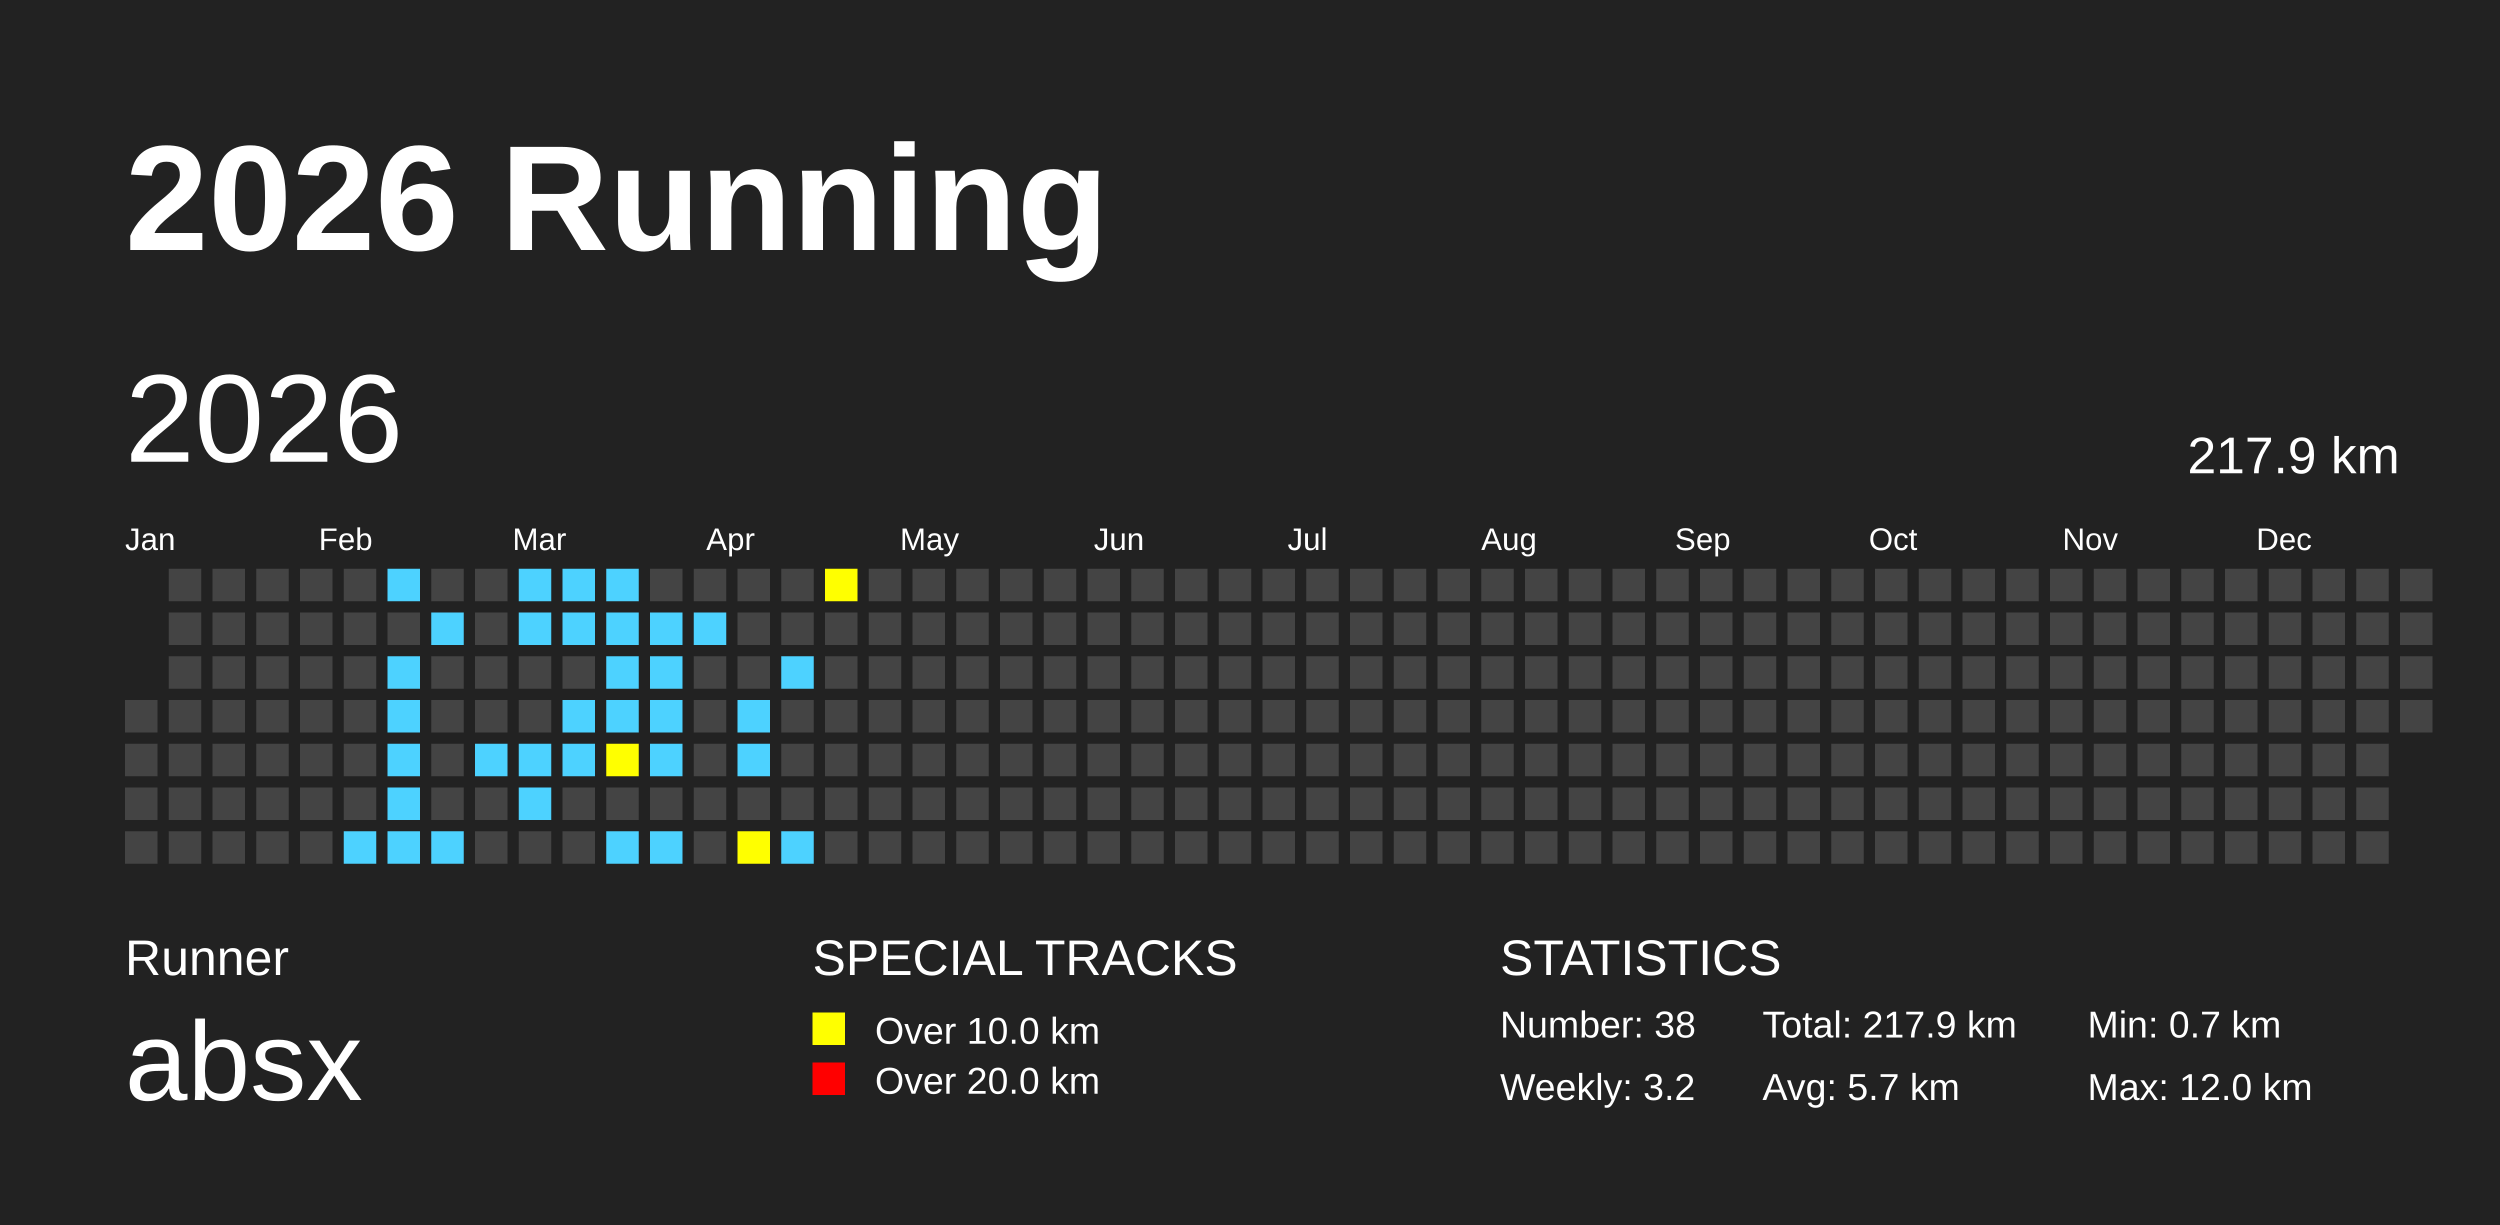
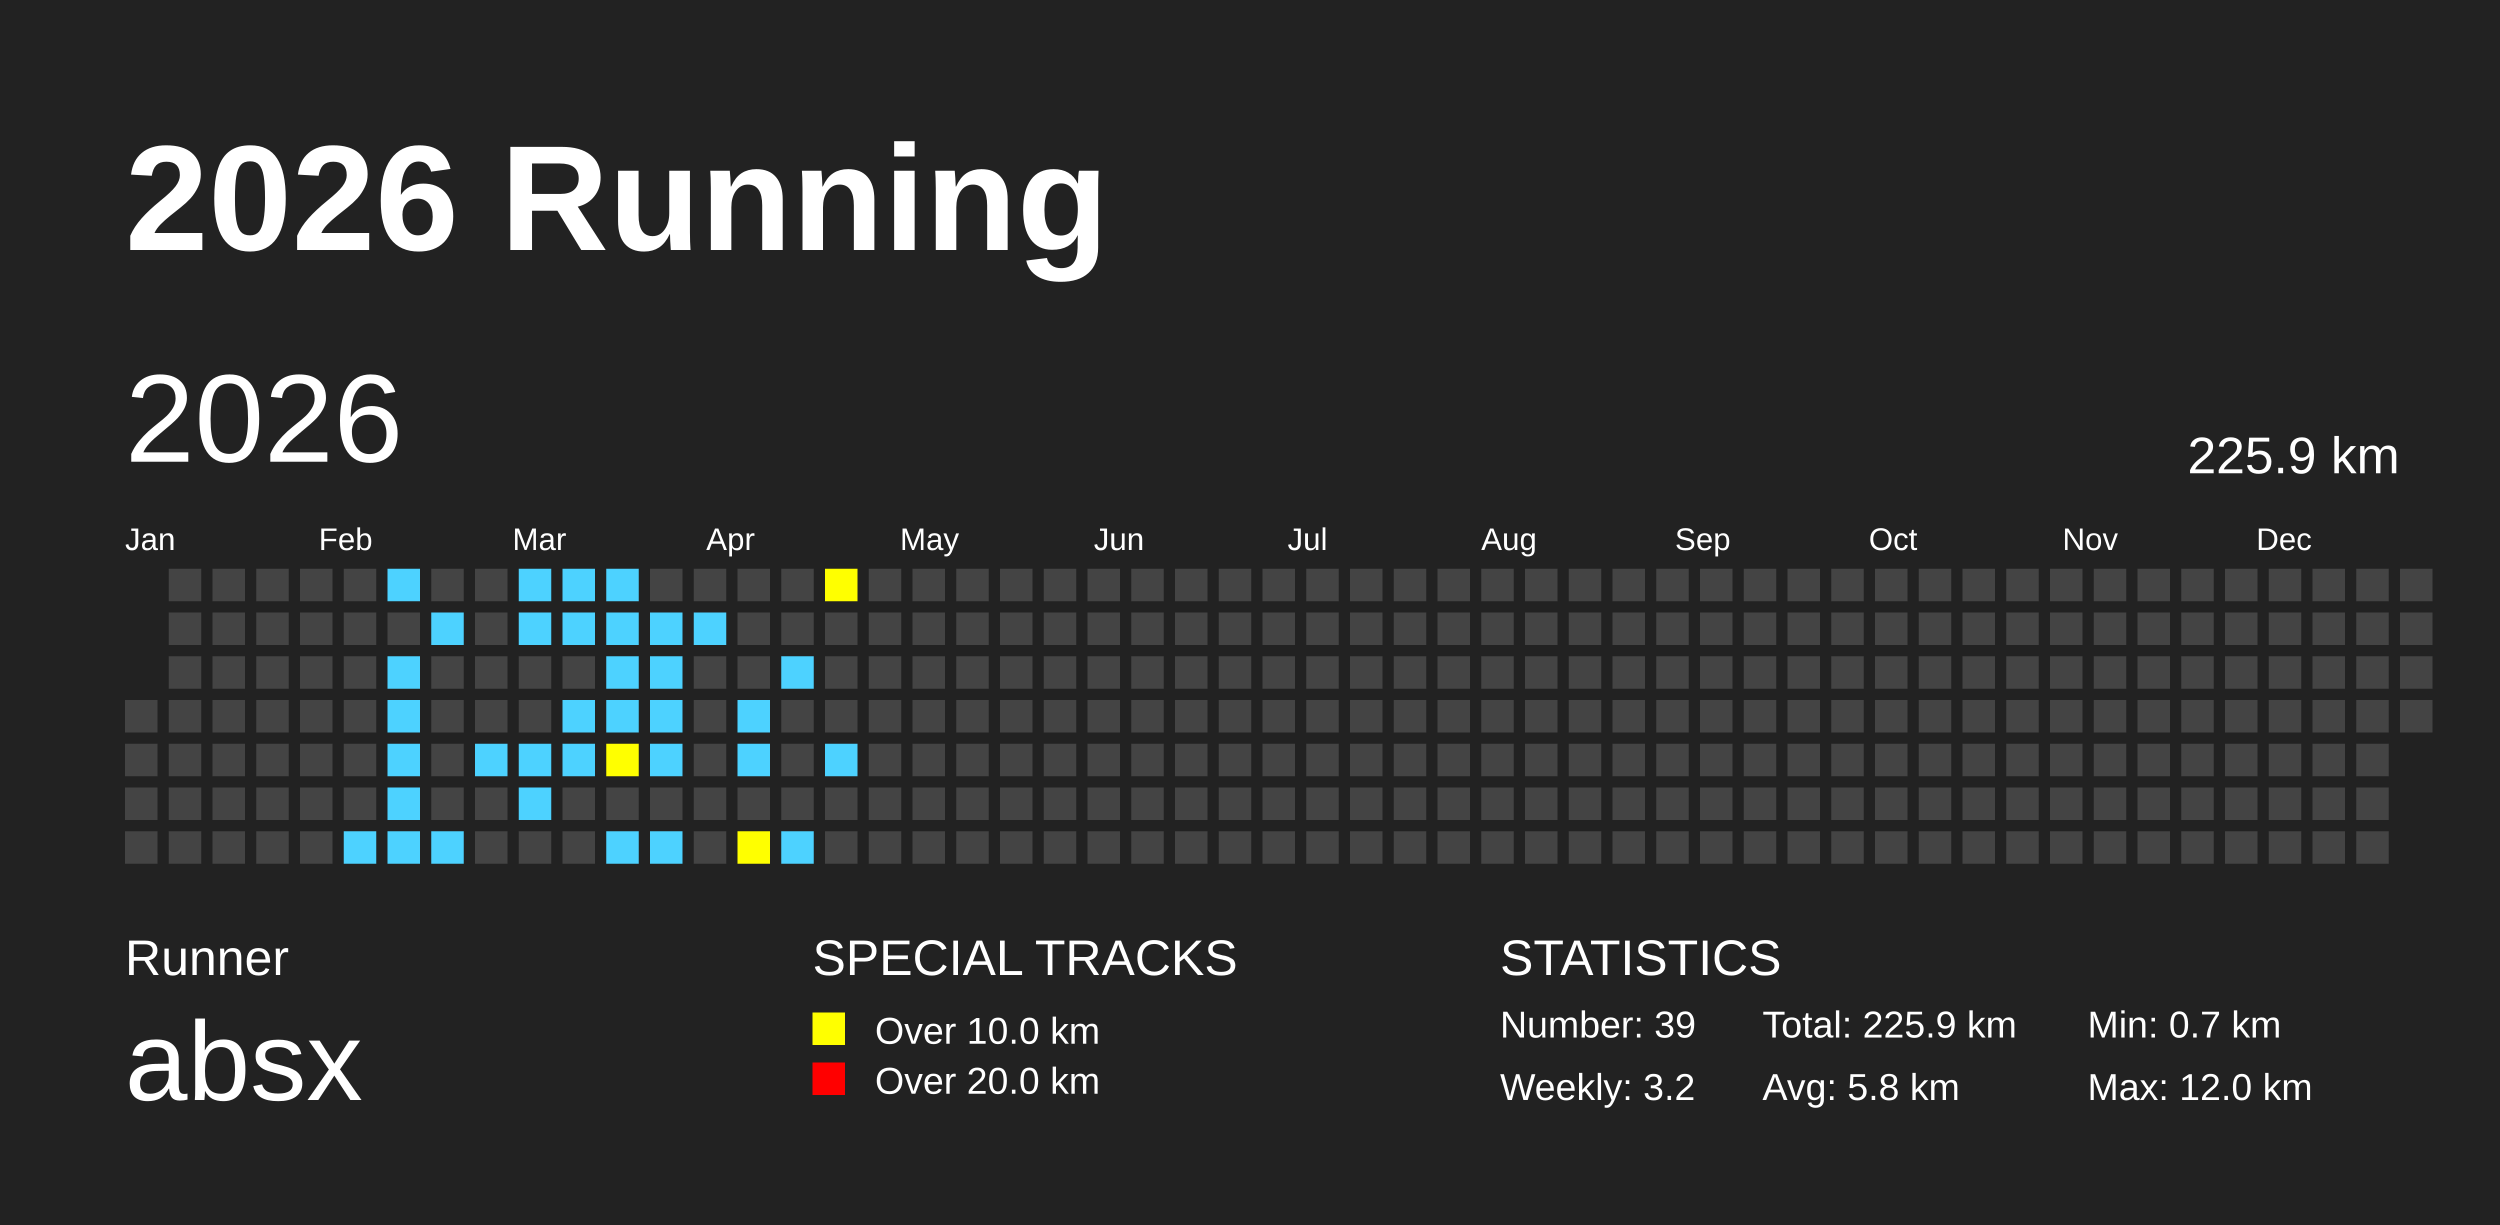
<svg xmlns="http://www.w3.org/2000/svg" baseProfile="full" height="98mm" version="1.1" viewBox="0,0,200,98" width="200mm">
  <defs />
  <rect fill="#222222" height="98" width="200" x="0" y="0" />
  <text fill="#FFFFFF" style="font-size:12px; font-family:Arial; font-weight:bold;" x="10" y="20">2026 Running</text>
  <text fill="#FFFFFF" style="font-size:4px; font-family:Arial" x="10" y="78">Runner</text>
  <text fill="#FFFFFF" style="font-size:9px; font-family:Arial" x="10" y="88">absx</text>
  <text fill="#FFFFFF" style="font-size:4px; font-family:Arial" x="65" y="78">SPECIAL TRACKS</text>
  <rect fill="yellow" height="2.6" width="2.6" x="65" y="81" />
  <text fill="#FFFFFF" style="font-size:3px; font-family:Arial" x="70" y="83.5">Over 10.0 km</text>
  <rect fill="red" height="2.6" width="2.6" x="65" y="85" />
  <text fill="#FFFFFF" style="font-size:3px; font-family:Arial" x="70" y="87.5">Over 20.0 km</text>
  <text fill="#FFFFFF" style="font-size:4px; font-family:Arial" x="120" y="78">STATISTICS</text>
-   <text fill="#FFFFFF" style="font-size:3px; font-family:Arial" x="120" y="83">Number: 38</text>
+   <text fill="#FFFFFF" style="font-size:3px; font-family:Arial" x="120" y="83">Number: 39</text>
  <text fill="#FFFFFF" style="font-size:3px; font-family:Arial" x="120" y="88">Weekly: 3.2</text>
-   <text fill="#FFFFFF" style="font-size:3px; font-family:Arial" x="141" y="83">Total: 217.9 km</text>
-   <text fill="#FFFFFF" style="font-size:3px; font-family:Arial" x="141" y="88">Avg: 5.7 km</text>
+   <text fill="#FFFFFF" style="font-size:3px; font-family:Arial" x="141" y="83">Total: 225.9 km</text>
+   <text fill="#FFFFFF" style="font-size:3px; font-family:Arial" x="141" y="88">Avg: 5.8 km</text>
  <text fill="#FFFFFF" style="font-size:3px; font-family:Arial" x="167" y="83">Min: 0.7 km</text>
  <text fill="#FFFFFF" style="font-size:3px; font-family:Arial" x="167" y="88">Max: 12.0 km</text>
  <text dominant-baseline="hanging" fill="#FFFFFF" style="font-size:10.0px; font-family:Arial;" x="10" y="30">2026</text>
-   <text dominant-baseline="hanging" fill="#FFFFFF" style="font-size:4.125px; font-family:Arial;" x="175" y="35">217.9 km</text>
+   <text dominant-baseline="hanging" fill="#FFFFFF" style="font-size:4.125px; font-family:Arial;" x="175" y="35">225.9 km</text>
  <text fill="#FFFFFF" style="font-size:2.5px; font-family:Arial" x="10.0" y="44">Jan</text>
  <text fill="#FFFFFF" style="font-size:2.5px; font-family:Arial" x="25.5" y="44">Feb</text>
  <text fill="#FFFFFF" style="font-size:2.5px; font-family:Arial" x="41.0" y="44">Mar</text>
  <text fill="#FFFFFF" style="font-size:2.5px; font-family:Arial" x="56.5" y="44">Apr</text>
  <text fill="#FFFFFF" style="font-size:2.5px; font-family:Arial" x="72.0" y="44">May</text>
  <text fill="#FFFFFF" style="font-size:2.5px; font-family:Arial" x="87.5" y="44">Jun</text>
  <text fill="#FFFFFF" style="font-size:2.5px; font-family:Arial" x="103.0" y="44">Jul</text>
  <text fill="#FFFFFF" style="font-size:2.5px; font-family:Arial" x="118.5" y="44">Aug</text>
  <text fill="#FFFFFF" style="font-size:2.5px; font-family:Arial" x="134.0" y="44">Sep</text>
  <text fill="#FFFFFF" style="font-size:2.5px; font-family:Arial" x="149.5" y="44">Oct</text>
  <text fill="#FFFFFF" style="font-size:2.5px; font-family:Arial" x="165.0" y="44">Nov</text>
  <text fill="#FFFFFF" style="font-size:2.5px; font-family:Arial" x="180.5" y="44">Dec</text>
  <rect fill="#444444" height="2.6" width="2.6" x="10.0" y="56.0" />
  <rect fill="#444444" height="2.6" width="2.6" x="10.0" y="59.5" />
  <rect fill="#444444" height="2.6" width="2.6" x="10.0" y="63.0" />
  <rect fill="#444444" height="2.6" width="2.6" x="10.0" y="66.5" />
  <rect fill="#444444" height="2.6" width="2.6" x="13.5" y="45.5" />
  <rect fill="#444444" height="2.6" width="2.6" x="13.5" y="49.0" />
  <rect fill="#444444" height="2.6" width="2.6" x="13.5" y="52.5" />
  <rect fill="#444444" height="2.6" width="2.6" x="13.5" y="56.0" />
  <rect fill="#444444" height="2.6" width="2.6" x="13.5" y="59.5" />
  <rect fill="#444444" height="2.6" width="2.6" x="13.5" y="63.0" />
  <rect fill="#444444" height="2.6" width="2.6" x="13.5" y="66.5" />
  <rect fill="#444444" height="2.6" width="2.6" x="17.0" y="45.5" />
  <rect fill="#444444" height="2.6" width="2.6" x="17.0" y="49.0" />
  <rect fill="#444444" height="2.6" width="2.6" x="17.0" y="52.5" />
  <rect fill="#444444" height="2.6" width="2.6" x="17.0" y="56.0" />
  <rect fill="#444444" height="2.6" width="2.6" x="17.0" y="59.5" />
  <rect fill="#444444" height="2.6" width="2.6" x="17.0" y="63.0" />
  <rect fill="#444444" height="2.6" width="2.6" x="17.0" y="66.5" />
  <rect fill="#444444" height="2.6" width="2.6" x="20.5" y="45.5" />
  <rect fill="#444444" height="2.6" width="2.6" x="20.5" y="49.0" />
  <rect fill="#444444" height="2.6" width="2.6" x="20.5" y="52.5" />
  <rect fill="#444444" height="2.6" width="2.6" x="20.5" y="56.0" />
  <rect fill="#444444" height="2.6" width="2.6" x="20.5" y="59.5" />
  <rect fill="#444444" height="2.6" width="2.6" x="20.5" y="63.0" />
  <rect fill="#444444" height="2.6" width="2.6" x="20.5" y="66.5" />
  <rect fill="#444444" height="2.6" width="2.6" x="24.0" y="45.5" />
  <rect fill="#444444" height="2.6" width="2.6" x="24.0" y="49.0" />
  <rect fill="#444444" height="2.6" width="2.6" x="24.0" y="52.5" />
  <rect fill="#444444" height="2.6" width="2.6" x="24.0" y="56.0" />
  <rect fill="#444444" height="2.6" width="2.6" x="24.0" y="59.5" />
  <rect fill="#444444" height="2.6" width="2.6" x="24.0" y="63.0" />
  <rect fill="#444444" height="2.6" width="2.6" x="24.0" y="66.5" />
  <rect fill="#444444" height="2.6" width="2.6" x="27.5" y="45.5" />
  <rect fill="#444444" height="2.6" width="2.6" x="27.5" y="49.0" />
  <rect fill="#444444" height="2.6" width="2.6" x="27.5" y="52.5" />
  <rect fill="#444444" height="2.6" width="2.6" x="27.5" y="56.0" />
  <rect fill="#444444" height="2.6" width="2.6" x="27.5" y="59.5" />
  <rect fill="#444444" height="2.6" width="2.6" x="27.5" y="63.0" />
  <rect fill="#4DD2FF" height="2.6" width="2.6" x="27.5" y="66.5" />
  <rect fill="#4DD2FF" height="2.6" width="2.6" x="31.0" y="45.5" />
  <rect fill="#444444" height="2.6" width="2.6" x="31.0" y="49.0" />
  <rect fill="#4DD2FF" height="2.6" width="2.6" x="31.0" y="52.5" />
  <rect fill="#4DD2FF" height="2.6" width="2.6" x="31.0" y="56.0" />
  <rect fill="#4DD2FF" height="2.6" width="2.6" x="31.0" y="59.5" />
  <rect fill="#4DD2FF" height="2.6" width="2.6" x="31.0" y="63.0" />
  <rect fill="#4DD2FF" height="2.6" width="2.6" x="31.0" y="66.5" />
  <rect fill="#444444" height="2.6" width="2.6" x="34.5" y="45.5" />
  <rect fill="#4DD2FF" height="2.6" width="2.6" x="34.5" y="49.0" />
  <rect fill="#444444" height="2.6" width="2.6" x="34.5" y="52.5" />
  <rect fill="#444444" height="2.6" width="2.6" x="34.5" y="56.0" />
  <rect fill="#444444" height="2.6" width="2.6" x="34.5" y="59.5" />
  <rect fill="#444444" height="2.6" width="2.6" x="34.5" y="63.0" />
  <rect fill="#4DD2FF" height="2.6" width="2.6" x="34.5" y="66.5" />
  <rect fill="#444444" height="2.6" width="2.6" x="38.0" y="45.5" />
  <rect fill="#444444" height="2.6" width="2.6" x="38.0" y="49.0" />
  <rect fill="#444444" height="2.6" width="2.6" x="38.0" y="52.5" />
  <rect fill="#444444" height="2.6" width="2.6" x="38.0" y="56.0" />
  <rect fill="#4DD2FF" height="2.6" width="2.6" x="38.0" y="59.5" />
  <rect fill="#444444" height="2.6" width="2.6" x="38.0" y="63.0" />
  <rect fill="#444444" height="2.6" width="2.6" x="38.0" y="66.5" />
  <rect fill="#4DD2FF" height="2.6" width="2.6" x="41.5" y="45.5" />
  <rect fill="#4DD2FF" height="2.6" width="2.6" x="41.5" y="49.0" />
  <rect fill="#444444" height="2.6" width="2.6" x="41.5" y="52.5" />
  <rect fill="#444444" height="2.6" width="2.6" x="41.5" y="56.0" />
  <rect fill="#4DD2FF" height="2.6" width="2.6" x="41.5" y="59.5" />
  <rect fill="#4DD2FF" height="2.6" width="2.6" x="41.5" y="63.0" />
  <rect fill="#444444" height="2.6" width="2.6" x="41.5" y="66.5" />
  <rect fill="#4DD2FF" height="2.6" width="2.6" x="45.0" y="45.5" />
  <rect fill="#4DD2FF" height="2.6" width="2.6" x="45.0" y="49.0" />
  <rect fill="#444444" height="2.6" width="2.6" x="45.0" y="52.5" />
  <rect fill="#4DD2FF" height="2.6" width="2.6" x="45.0" y="56.0" />
  <rect fill="#4DD2FF" height="2.6" width="2.6" x="45.0" y="59.5" />
  <rect fill="#444444" height="2.6" width="2.6" x="45.0" y="63.0" />
  <rect fill="#444444" height="2.6" width="2.6" x="45.0" y="66.5" />
  <rect fill="#4DD2FF" height="2.6" width="2.6" x="48.5" y="45.5" />
  <rect fill="#4DD2FF" height="2.6" width="2.6" x="48.5" y="49.0" />
  <rect fill="#4DD2FF" height="2.6" width="2.6" x="48.5" y="52.5" />
  <rect fill="#4DD2FF" height="2.6" width="2.6" x="48.5" y="56.0" />
  <rect fill="yellow" height="2.6" width="2.6" x="48.5" y="59.5" />
  <rect fill="#444444" height="2.6" width="2.6" x="48.5" y="63.0" />
  <rect fill="#4DD2FF" height="2.6" width="2.6" x="48.5" y="66.5" />
  <rect fill="#444444" height="2.6" width="2.6" x="52.0" y="45.5" />
  <rect fill="#4DD2FF" height="2.6" width="2.6" x="52.0" y="49.0" />
  <rect fill="#4DD2FF" height="2.6" width="2.6" x="52.0" y="52.5" />
  <rect fill="#4DD2FF" height="2.6" width="2.6" x="52.0" y="56.0" />
  <rect fill="#4DD2FF" height="2.6" width="2.6" x="52.0" y="59.5" />
  <rect fill="#444444" height="2.6" width="2.6" x="52.0" y="63.0" />
  <rect fill="#4DD2FF" height="2.6" width="2.6" x="52.0" y="66.5" />
  <rect fill="#444444" height="2.6" width="2.6" x="55.5" y="45.5" />
  <rect fill="#4DD2FF" height="2.6" width="2.6" x="55.5" y="49.0" />
  <rect fill="#444444" height="2.6" width="2.6" x="55.5" y="52.5" />
  <rect fill="#444444" height="2.6" width="2.6" x="55.5" y="56.0" />
  <rect fill="#444444" height="2.6" width="2.6" x="55.5" y="59.5" />
  <rect fill="#444444" height="2.6" width="2.6" x="55.5" y="63.0" />
  <rect fill="#444444" height="2.6" width="2.6" x="55.5" y="66.5" />
  <rect fill="#444444" height="2.6" width="2.6" x="59.0" y="45.5" />
  <rect fill="#444444" height="2.6" width="2.6" x="59.0" y="49.0" />
  <rect fill="#444444" height="2.6" width="2.6" x="59.0" y="52.5" />
  <rect fill="#4DD2FF" height="2.6" width="2.6" x="59.0" y="56.0" />
  <rect fill="#4DD2FF" height="2.6" width="2.6" x="59.0" y="59.5" />
  <rect fill="#444444" height="2.6" width="2.6" x="59.0" y="63.0" />
  <rect fill="yellow" height="2.6" width="2.6" x="59.0" y="66.5" />
  <rect fill="#444444" height="2.6" width="2.6" x="62.5" y="45.5" />
  <rect fill="#444444" height="2.6" width="2.6" x="62.5" y="49.0" />
  <rect fill="#4DD2FF" height="2.6" width="2.6" x="62.5" y="52.5" />
  <rect fill="#444444" height="2.6" width="2.6" x="62.5" y="56.0" />
  <rect fill="#444444" height="2.6" width="2.6" x="62.5" y="59.5" />
  <rect fill="#444444" height="2.6" width="2.6" x="62.5" y="63.0" />
  <rect fill="#4DD2FF" height="2.6" width="2.6" x="62.5" y="66.5" />
  <rect fill="yellow" height="2.6" width="2.6" x="66.0" y="45.5" />
  <rect fill="#444444" height="2.6" width="2.6" x="66.0" y="49.0" />
  <rect fill="#444444" height="2.6" width="2.6" x="66.0" y="52.5" />
  <rect fill="#444444" height="2.6" width="2.6" x="66.0" y="56.0" />
-   <rect fill="#444444" height="2.6" width="2.6" x="66.0" y="59.5" />
+   <rect fill="#4DD2FF" height="2.6" width="2.6" x="66.0" y="59.5" />
  <rect fill="#444444" height="2.6" width="2.6" x="66.0" y="63.0" />
  <rect fill="#444444" height="2.6" width="2.6" x="66.0" y="66.5" />
  <rect fill="#444444" height="2.6" width="2.6" x="69.5" y="45.5" />
  <rect fill="#444444" height="2.6" width="2.6" x="69.5" y="49.0" />
  <rect fill="#444444" height="2.6" width="2.6" x="69.5" y="52.5" />
  <rect fill="#444444" height="2.6" width="2.6" x="69.5" y="56.0" />
  <rect fill="#444444" height="2.6" width="2.6" x="69.5" y="59.5" />
  <rect fill="#444444" height="2.6" width="2.6" x="69.5" y="63.0" />
  <rect fill="#444444" height="2.6" width="2.6" x="69.5" y="66.5" />
  <rect fill="#444444" height="2.6" width="2.6" x="73.0" y="45.5" />
  <rect fill="#444444" height="2.6" width="2.6" x="73.0" y="49.0" />
  <rect fill="#444444" height="2.6" width="2.6" x="73.0" y="52.5" />
  <rect fill="#444444" height="2.6" width="2.6" x="73.0" y="56.0" />
  <rect fill="#444444" height="2.6" width="2.6" x="73.0" y="59.5" />
  <rect fill="#444444" height="2.6" width="2.6" x="73.0" y="63.0" />
  <rect fill="#444444" height="2.6" width="2.6" x="73.0" y="66.5" />
  <rect fill="#444444" height="2.6" width="2.6" x="76.5" y="45.5" />
  <rect fill="#444444" height="2.6" width="2.6" x="76.5" y="49.0" />
  <rect fill="#444444" height="2.6" width="2.6" x="76.5" y="52.5" />
  <rect fill="#444444" height="2.6" width="2.6" x="76.5" y="56.0" />
  <rect fill="#444444" height="2.6" width="2.6" x="76.5" y="59.5" />
  <rect fill="#444444" height="2.6" width="2.6" x="76.5" y="63.0" />
  <rect fill="#444444" height="2.6" width="2.6" x="76.5" y="66.5" />
  <rect fill="#444444" height="2.6" width="2.6" x="80.0" y="45.5" />
  <rect fill="#444444" height="2.6" width="2.6" x="80.0" y="49.0" />
  <rect fill="#444444" height="2.6" width="2.6" x="80.0" y="52.5" />
  <rect fill="#444444" height="2.6" width="2.6" x="80.0" y="56.0" />
  <rect fill="#444444" height="2.6" width="2.6" x="80.0" y="59.5" />
  <rect fill="#444444" height="2.6" width="2.6" x="80.0" y="63.0" />
  <rect fill="#444444" height="2.6" width="2.6" x="80.0" y="66.5" />
  <rect fill="#444444" height="2.6" width="2.6" x="83.5" y="45.5" />
  <rect fill="#444444" height="2.6" width="2.6" x="83.5" y="49.0" />
  <rect fill="#444444" height="2.6" width="2.6" x="83.5" y="52.5" />
  <rect fill="#444444" height="2.6" width="2.6" x="83.5" y="56.0" />
  <rect fill="#444444" height="2.6" width="2.6" x="83.5" y="59.5" />
  <rect fill="#444444" height="2.6" width="2.6" x="83.5" y="63.0" />
  <rect fill="#444444" height="2.6" width="2.6" x="83.5" y="66.5" />
  <rect fill="#444444" height="2.6" width="2.6" x="87.0" y="45.5" />
  <rect fill="#444444" height="2.6" width="2.6" x="87.0" y="49.0" />
  <rect fill="#444444" height="2.6" width="2.6" x="87.0" y="52.5" />
  <rect fill="#444444" height="2.6" width="2.6" x="87.0" y="56.0" />
  <rect fill="#444444" height="2.6" width="2.6" x="87.0" y="59.5" />
  <rect fill="#444444" height="2.6" width="2.6" x="87.0" y="63.0" />
  <rect fill="#444444" height="2.6" width="2.6" x="87.0" y="66.5" />
  <rect fill="#444444" height="2.6" width="2.6" x="90.5" y="45.5" />
  <rect fill="#444444" height="2.6" width="2.6" x="90.5" y="49.0" />
  <rect fill="#444444" height="2.6" width="2.6" x="90.5" y="52.5" />
  <rect fill="#444444" height="2.6" width="2.6" x="90.5" y="56.0" />
  <rect fill="#444444" height="2.6" width="2.6" x="90.5" y="59.5" />
  <rect fill="#444444" height="2.6" width="2.6" x="90.5" y="63.0" />
  <rect fill="#444444" height="2.6" width="2.6" x="90.5" y="66.5" />
  <rect fill="#444444" height="2.6" width="2.6" x="94.0" y="45.5" />
  <rect fill="#444444" height="2.6" width="2.6" x="94.0" y="49.0" />
  <rect fill="#444444" height="2.6" width="2.6" x="94.0" y="52.5" />
  <rect fill="#444444" height="2.6" width="2.6" x="94.0" y="56.0" />
  <rect fill="#444444" height="2.6" width="2.6" x="94.0" y="59.5" />
  <rect fill="#444444" height="2.6" width="2.6" x="94.0" y="63.0" />
  <rect fill="#444444" height="2.6" width="2.6" x="94.0" y="66.5" />
  <rect fill="#444444" height="2.6" width="2.6" x="97.5" y="45.5" />
  <rect fill="#444444" height="2.6" width="2.6" x="97.5" y="49.0" />
  <rect fill="#444444" height="2.6" width="2.6" x="97.5" y="52.5" />
  <rect fill="#444444" height="2.6" width="2.6" x="97.5" y="56.0" />
  <rect fill="#444444" height="2.6" width="2.6" x="97.5" y="59.5" />
  <rect fill="#444444" height="2.6" width="2.6" x="97.5" y="63.0" />
  <rect fill="#444444" height="2.6" width="2.6" x="97.5" y="66.5" />
  <rect fill="#444444" height="2.6" width="2.6" x="101.0" y="45.5" />
  <rect fill="#444444" height="2.6" width="2.6" x="101.0" y="49.0" />
  <rect fill="#444444" height="2.6" width="2.6" x="101.0" y="52.5" />
  <rect fill="#444444" height="2.6" width="2.6" x="101.0" y="56.0" />
  <rect fill="#444444" height="2.6" width="2.6" x="101.0" y="59.5" />
  <rect fill="#444444" height="2.6" width="2.6" x="101.0" y="63.0" />
  <rect fill="#444444" height="2.6" width="2.6" x="101.0" y="66.5" />
  <rect fill="#444444" height="2.6" width="2.6" x="104.5" y="45.5" />
  <rect fill="#444444" height="2.6" width="2.6" x="104.5" y="49.0" />
  <rect fill="#444444" height="2.6" width="2.6" x="104.5" y="52.5" />
  <rect fill="#444444" height="2.6" width="2.6" x="104.5" y="56.0" />
  <rect fill="#444444" height="2.6" width="2.6" x="104.5" y="59.5" />
  <rect fill="#444444" height="2.6" width="2.6" x="104.5" y="63.0" />
  <rect fill="#444444" height="2.6" width="2.6" x="104.5" y="66.5" />
  <rect fill="#444444" height="2.6" width="2.6" x="108.0" y="45.5" />
  <rect fill="#444444" height="2.6" width="2.6" x="108.0" y="49.0" />
  <rect fill="#444444" height="2.6" width="2.6" x="108.0" y="52.5" />
  <rect fill="#444444" height="2.6" width="2.6" x="108.0" y="56.0" />
  <rect fill="#444444" height="2.6" width="2.6" x="108.0" y="59.5" />
  <rect fill="#444444" height="2.6" width="2.6" x="108.0" y="63.0" />
  <rect fill="#444444" height="2.6" width="2.6" x="108.0" y="66.5" />
  <rect fill="#444444" height="2.6" width="2.6" x="111.5" y="45.5" />
  <rect fill="#444444" height="2.6" width="2.6" x="111.5" y="49.0" />
  <rect fill="#444444" height="2.6" width="2.6" x="111.5" y="52.5" />
  <rect fill="#444444" height="2.6" width="2.6" x="111.5" y="56.0" />
  <rect fill="#444444" height="2.6" width="2.6" x="111.5" y="59.5" />
  <rect fill="#444444" height="2.6" width="2.6" x="111.5" y="63.0" />
  <rect fill="#444444" height="2.6" width="2.6" x="111.5" y="66.5" />
  <rect fill="#444444" height="2.6" width="2.6" x="115.0" y="45.5" />
  <rect fill="#444444" height="2.6" width="2.6" x="115.0" y="49.0" />
  <rect fill="#444444" height="2.6" width="2.6" x="115.0" y="52.5" />
  <rect fill="#444444" height="2.6" width="2.6" x="115.0" y="56.0" />
  <rect fill="#444444" height="2.6" width="2.6" x="115.0" y="59.5" />
  <rect fill="#444444" height="2.6" width="2.6" x="115.0" y="63.0" />
  <rect fill="#444444" height="2.6" width="2.6" x="115.0" y="66.5" />
  <rect fill="#444444" height="2.6" width="2.6" x="118.5" y="45.5" />
  <rect fill="#444444" height="2.6" width="2.6" x="118.5" y="49.0" />
  <rect fill="#444444" height="2.6" width="2.6" x="118.5" y="52.5" />
  <rect fill="#444444" height="2.6" width="2.6" x="118.5" y="56.0" />
  <rect fill="#444444" height="2.6" width="2.6" x="118.5" y="59.5" />
  <rect fill="#444444" height="2.6" width="2.6" x="118.5" y="63.0" />
  <rect fill="#444444" height="2.6" width="2.6" x="118.5" y="66.5" />
  <rect fill="#444444" height="2.6" width="2.6" x="122.0" y="45.5" />
  <rect fill="#444444" height="2.6" width="2.6" x="122.0" y="49.0" />
  <rect fill="#444444" height="2.6" width="2.6" x="122.0" y="52.5" />
  <rect fill="#444444" height="2.6" width="2.6" x="122.0" y="56.0" />
  <rect fill="#444444" height="2.6" width="2.6" x="122.0" y="59.5" />
  <rect fill="#444444" height="2.6" width="2.6" x="122.0" y="63.0" />
  <rect fill="#444444" height="2.6" width="2.6" x="122.0" y="66.5" />
  <rect fill="#444444" height="2.6" width="2.6" x="125.5" y="45.5" />
  <rect fill="#444444" height="2.6" width="2.6" x="125.5" y="49.0" />
  <rect fill="#444444" height="2.6" width="2.6" x="125.5" y="52.5" />
  <rect fill="#444444" height="2.6" width="2.6" x="125.5" y="56.0" />
  <rect fill="#444444" height="2.6" width="2.6" x="125.5" y="59.5" />
  <rect fill="#444444" height="2.6" width="2.6" x="125.5" y="63.0" />
  <rect fill="#444444" height="2.6" width="2.6" x="125.5" y="66.5" />
  <rect fill="#444444" height="2.6" width="2.6" x="129.0" y="45.5" />
  <rect fill="#444444" height="2.6" width="2.6" x="129.0" y="49.0" />
  <rect fill="#444444" height="2.6" width="2.6" x="129.0" y="52.5" />
  <rect fill="#444444" height="2.6" width="2.6" x="129.0" y="56.0" />
  <rect fill="#444444" height="2.6" width="2.6" x="129.0" y="59.5" />
  <rect fill="#444444" height="2.6" width="2.6" x="129.0" y="63.0" />
  <rect fill="#444444" height="2.6" width="2.6" x="129.0" y="66.5" />
  <rect fill="#444444" height="2.6" width="2.6" x="132.5" y="45.5" />
  <rect fill="#444444" height="2.6" width="2.6" x="132.5" y="49.0" />
  <rect fill="#444444" height="2.6" width="2.6" x="132.5" y="52.5" />
  <rect fill="#444444" height="2.6" width="2.6" x="132.5" y="56.0" />
  <rect fill="#444444" height="2.6" width="2.6" x="132.5" y="59.5" />
  <rect fill="#444444" height="2.6" width="2.6" x="132.5" y="63.0" />
  <rect fill="#444444" height="2.6" width="2.6" x="132.5" y="66.5" />
  <rect fill="#444444" height="2.6" width="2.6" x="136.0" y="45.5" />
  <rect fill="#444444" height="2.6" width="2.6" x="136.0" y="49.0" />
  <rect fill="#444444" height="2.6" width="2.6" x="136.0" y="52.5" />
  <rect fill="#444444" height="2.6" width="2.6" x="136.0" y="56.0" />
  <rect fill="#444444" height="2.6" width="2.6" x="136.0" y="59.5" />
  <rect fill="#444444" height="2.6" width="2.6" x="136.0" y="63.0" />
  <rect fill="#444444" height="2.6" width="2.6" x="136.0" y="66.5" />
  <rect fill="#444444" height="2.6" width="2.6" x="139.5" y="45.5" />
  <rect fill="#444444" height="2.6" width="2.6" x="139.5" y="49.0" />
  <rect fill="#444444" height="2.6" width="2.6" x="139.5" y="52.5" />
  <rect fill="#444444" height="2.6" width="2.6" x="139.5" y="56.0" />
  <rect fill="#444444" height="2.6" width="2.6" x="139.5" y="59.5" />
  <rect fill="#444444" height="2.6" width="2.6" x="139.5" y="63.0" />
  <rect fill="#444444" height="2.6" width="2.6" x="139.5" y="66.5" />
  <rect fill="#444444" height="2.6" width="2.6" x="143.0" y="45.5" />
  <rect fill="#444444" height="2.6" width="2.6" x="143.0" y="49.0" />
  <rect fill="#444444" height="2.6" width="2.6" x="143.0" y="52.5" />
  <rect fill="#444444" height="2.6" width="2.6" x="143.0" y="56.0" />
  <rect fill="#444444" height="2.6" width="2.6" x="143.0" y="59.5" />
  <rect fill="#444444" height="2.6" width="2.6" x="143.0" y="63.0" />
  <rect fill="#444444" height="2.6" width="2.6" x="143.0" y="66.5" />
  <rect fill="#444444" height="2.6" width="2.6" x="146.5" y="45.5" />
  <rect fill="#444444" height="2.6" width="2.6" x="146.5" y="49.0" />
  <rect fill="#444444" height="2.6" width="2.6" x="146.5" y="52.5" />
  <rect fill="#444444" height="2.6" width="2.6" x="146.5" y="56.0" />
  <rect fill="#444444" height="2.6" width="2.6" x="146.5" y="59.5" />
  <rect fill="#444444" height="2.6" width="2.6" x="146.5" y="63.0" />
  <rect fill="#444444" height="2.6" width="2.6" x="146.5" y="66.5" />
  <rect fill="#444444" height="2.6" width="2.6" x="150.0" y="45.5" />
  <rect fill="#444444" height="2.6" width="2.6" x="150.0" y="49.0" />
  <rect fill="#444444" height="2.6" width="2.6" x="150.0" y="52.5" />
  <rect fill="#444444" height="2.6" width="2.6" x="150.0" y="56.0" />
  <rect fill="#444444" height="2.6" width="2.6" x="150.0" y="59.5" />
  <rect fill="#444444" height="2.6" width="2.6" x="150.0" y="63.0" />
  <rect fill="#444444" height="2.6" width="2.6" x="150.0" y="66.5" />
  <rect fill="#444444" height="2.6" width="2.6" x="153.5" y="45.5" />
  <rect fill="#444444" height="2.6" width="2.6" x="153.5" y="49.0" />
  <rect fill="#444444" height="2.6" width="2.6" x="153.5" y="52.5" />
  <rect fill="#444444" height="2.6" width="2.6" x="153.5" y="56.0" />
  <rect fill="#444444" height="2.6" width="2.6" x="153.5" y="59.5" />
  <rect fill="#444444" height="2.6" width="2.6" x="153.5" y="63.0" />
  <rect fill="#444444" height="2.6" width="2.6" x="153.5" y="66.5" />
  <rect fill="#444444" height="2.6" width="2.6" x="157.0" y="45.5" />
  <rect fill="#444444" height="2.6" width="2.6" x="157.0" y="49.0" />
  <rect fill="#444444" height="2.6" width="2.6" x="157.0" y="52.5" />
  <rect fill="#444444" height="2.6" width="2.6" x="157.0" y="56.0" />
  <rect fill="#444444" height="2.6" width="2.6" x="157.0" y="59.5" />
  <rect fill="#444444" height="2.6" width="2.6" x="157.0" y="63.0" />
  <rect fill="#444444" height="2.6" width="2.6" x="157.0" y="66.5" />
  <rect fill="#444444" height="2.6" width="2.6" x="160.5" y="45.5" />
  <rect fill="#444444" height="2.6" width="2.6" x="160.5" y="49.0" />
  <rect fill="#444444" height="2.6" width="2.6" x="160.5" y="52.5" />
  <rect fill="#444444" height="2.6" width="2.6" x="160.5" y="56.0" />
  <rect fill="#444444" height="2.6" width="2.6" x="160.5" y="59.5" />
  <rect fill="#444444" height="2.6" width="2.6" x="160.5" y="63.0" />
  <rect fill="#444444" height="2.6" width="2.6" x="160.5" y="66.5" />
  <rect fill="#444444" height="2.6" width="2.6" x="164.0" y="45.5" />
  <rect fill="#444444" height="2.6" width="2.6" x="164.0" y="49.0" />
  <rect fill="#444444" height="2.6" width="2.6" x="164.0" y="52.5" />
  <rect fill="#444444" height="2.6" width="2.6" x="164.0" y="56.0" />
  <rect fill="#444444" height="2.6" width="2.6" x="164.0" y="59.5" />
  <rect fill="#444444" height="2.6" width="2.6" x="164.0" y="63.0" />
  <rect fill="#444444" height="2.6" width="2.6" x="164.0" y="66.5" />
  <rect fill="#444444" height="2.6" width="2.6" x="167.5" y="45.5" />
  <rect fill="#444444" height="2.6" width="2.6" x="167.5" y="49.0" />
  <rect fill="#444444" height="2.6" width="2.6" x="167.5" y="52.5" />
  <rect fill="#444444" height="2.6" width="2.6" x="167.5" y="56.0" />
  <rect fill="#444444" height="2.6" width="2.6" x="167.5" y="59.5" />
  <rect fill="#444444" height="2.6" width="2.6" x="167.5" y="63.0" />
  <rect fill="#444444" height="2.6" width="2.6" x="167.5" y="66.5" />
  <rect fill="#444444" height="2.6" width="2.6" x="171.0" y="45.5" />
  <rect fill="#444444" height="2.6" width="2.6" x="171.0" y="49.0" />
  <rect fill="#444444" height="2.6" width="2.6" x="171.0" y="52.5" />
  <rect fill="#444444" height="2.6" width="2.6" x="171.0" y="56.0" />
  <rect fill="#444444" height="2.6" width="2.6" x="171.0" y="59.5" />
  <rect fill="#444444" height="2.6" width="2.6" x="171.0" y="63.0" />
  <rect fill="#444444" height="2.6" width="2.6" x="171.0" y="66.5" />
  <rect fill="#444444" height="2.6" width="2.6" x="174.5" y="45.5" />
  <rect fill="#444444" height="2.6" width="2.6" x="174.5" y="49.0" />
  <rect fill="#444444" height="2.6" width="2.6" x="174.5" y="52.5" />
  <rect fill="#444444" height="2.6" width="2.6" x="174.5" y="56.0" />
  <rect fill="#444444" height="2.6" width="2.6" x="174.5" y="59.5" />
  <rect fill="#444444" height="2.6" width="2.6" x="174.5" y="63.0" />
  <rect fill="#444444" height="2.6" width="2.6" x="174.5" y="66.5" />
  <rect fill="#444444" height="2.6" width="2.6" x="178.0" y="45.5" />
  <rect fill="#444444" height="2.6" width="2.6" x="178.0" y="49.0" />
  <rect fill="#444444" height="2.6" width="2.6" x="178.0" y="52.5" />
  <rect fill="#444444" height="2.6" width="2.6" x="178.0" y="56.0" />
  <rect fill="#444444" height="2.6" width="2.6" x="178.0" y="59.5" />
  <rect fill="#444444" height="2.6" width="2.6" x="178.0" y="63.0" />
  <rect fill="#444444" height="2.6" width="2.6" x="178.0" y="66.5" />
  <rect fill="#444444" height="2.6" width="2.6" x="181.5" y="45.5" />
  <rect fill="#444444" height="2.6" width="2.6" x="181.5" y="49.0" />
  <rect fill="#444444" height="2.6" width="2.6" x="181.5" y="52.5" />
  <rect fill="#444444" height="2.6" width="2.6" x="181.5" y="56.0" />
  <rect fill="#444444" height="2.6" width="2.6" x="181.5" y="59.5" />
  <rect fill="#444444" height="2.6" width="2.6" x="181.5" y="63.0" />
  <rect fill="#444444" height="2.6" width="2.6" x="181.5" y="66.5" />
  <rect fill="#444444" height="2.6" width="2.6" x="185.0" y="45.5" />
  <rect fill="#444444" height="2.6" width="2.6" x="185.0" y="49.0" />
  <rect fill="#444444" height="2.6" width="2.6" x="185.0" y="52.5" />
  <rect fill="#444444" height="2.6" width="2.6" x="185.0" y="56.0" />
  <rect fill="#444444" height="2.6" width="2.6" x="185.0" y="59.5" />
  <rect fill="#444444" height="2.6" width="2.6" x="185.0" y="63.0" />
  <rect fill="#444444" height="2.6" width="2.6" x="185.0" y="66.5" />
  <rect fill="#444444" height="2.6" width="2.6" x="188.5" y="45.5" />
  <rect fill="#444444" height="2.6" width="2.6" x="188.5" y="49.0" />
  <rect fill="#444444" height="2.6" width="2.6" x="188.5" y="52.5" />
  <rect fill="#444444" height="2.6" width="2.6" x="188.5" y="56.0" />
  <rect fill="#444444" height="2.6" width="2.6" x="188.5" y="59.5" />
  <rect fill="#444444" height="2.6" width="2.6" x="188.5" y="63.0" />
  <rect fill="#444444" height="2.6" width="2.6" x="188.5" y="66.5" />
  <rect fill="#444444" height="2.6" width="2.6" x="192.0" y="45.5" />
  <rect fill="#444444" height="2.6" width="2.6" x="192.0" y="49.0" />
  <rect fill="#444444" height="2.6" width="2.6" x="192.0" y="52.5" />
  <rect fill="#444444" height="2.6" width="2.6" x="192.0" y="56.0" />
</svg>
